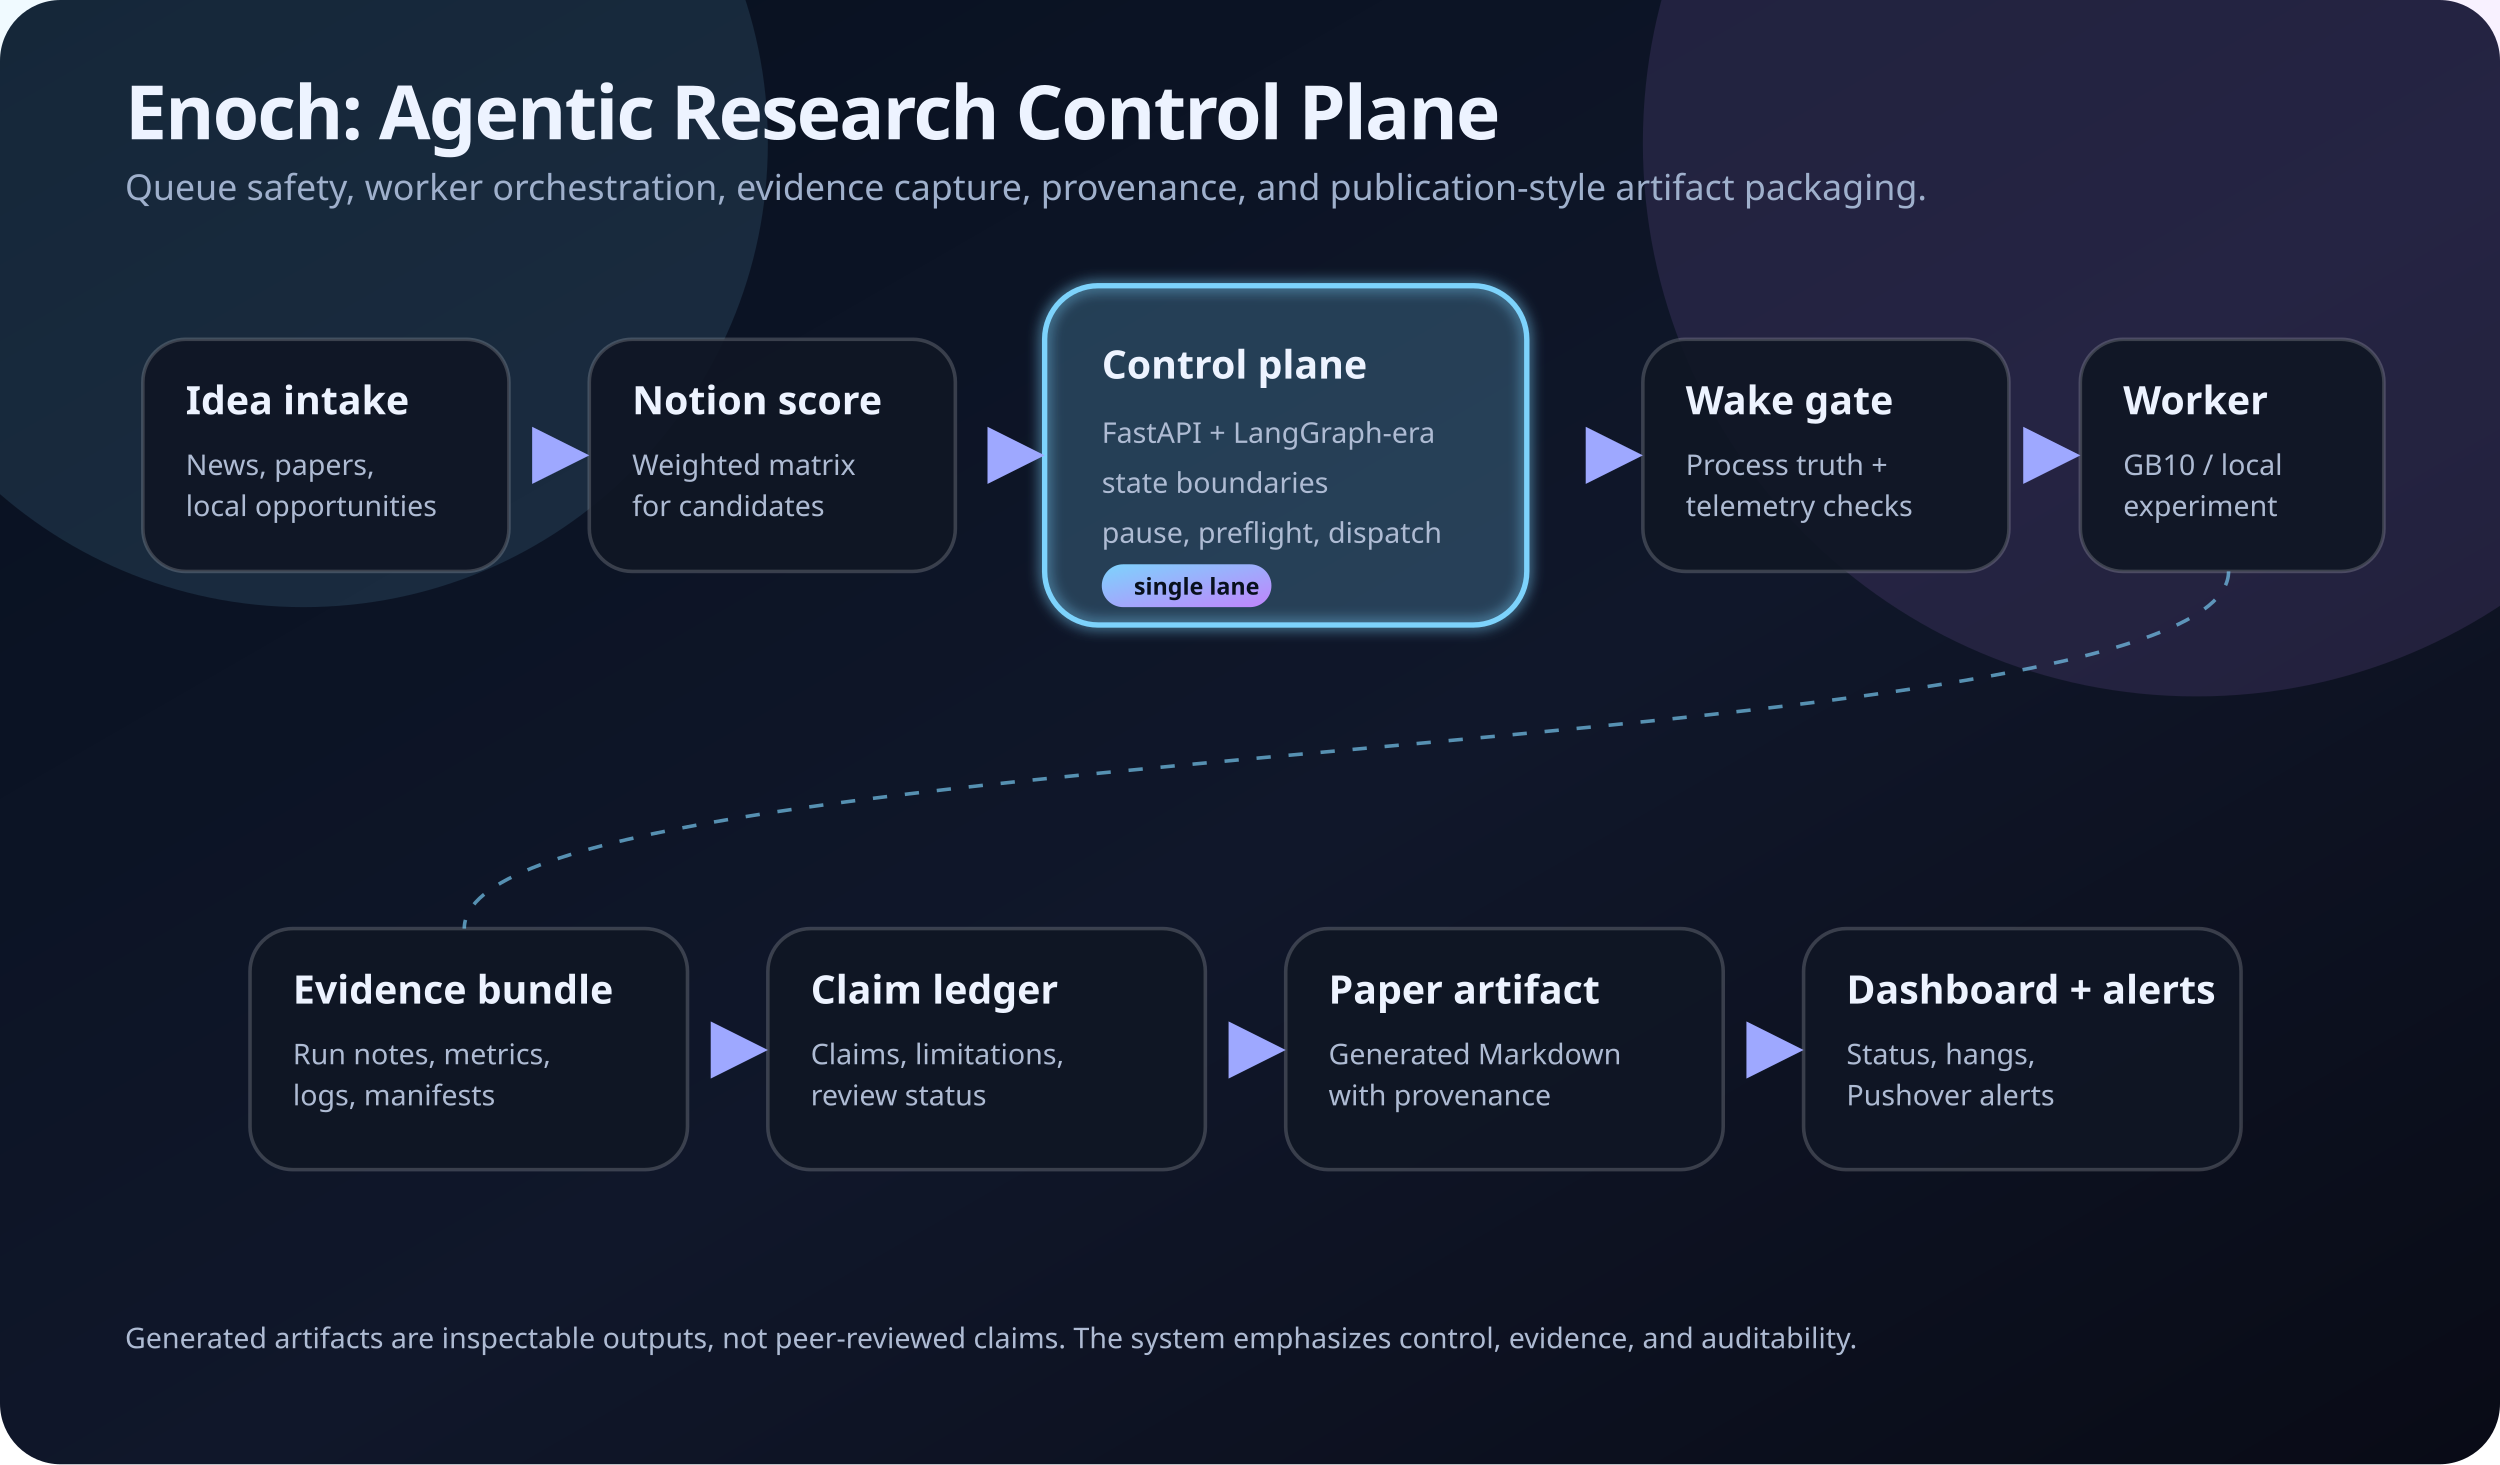
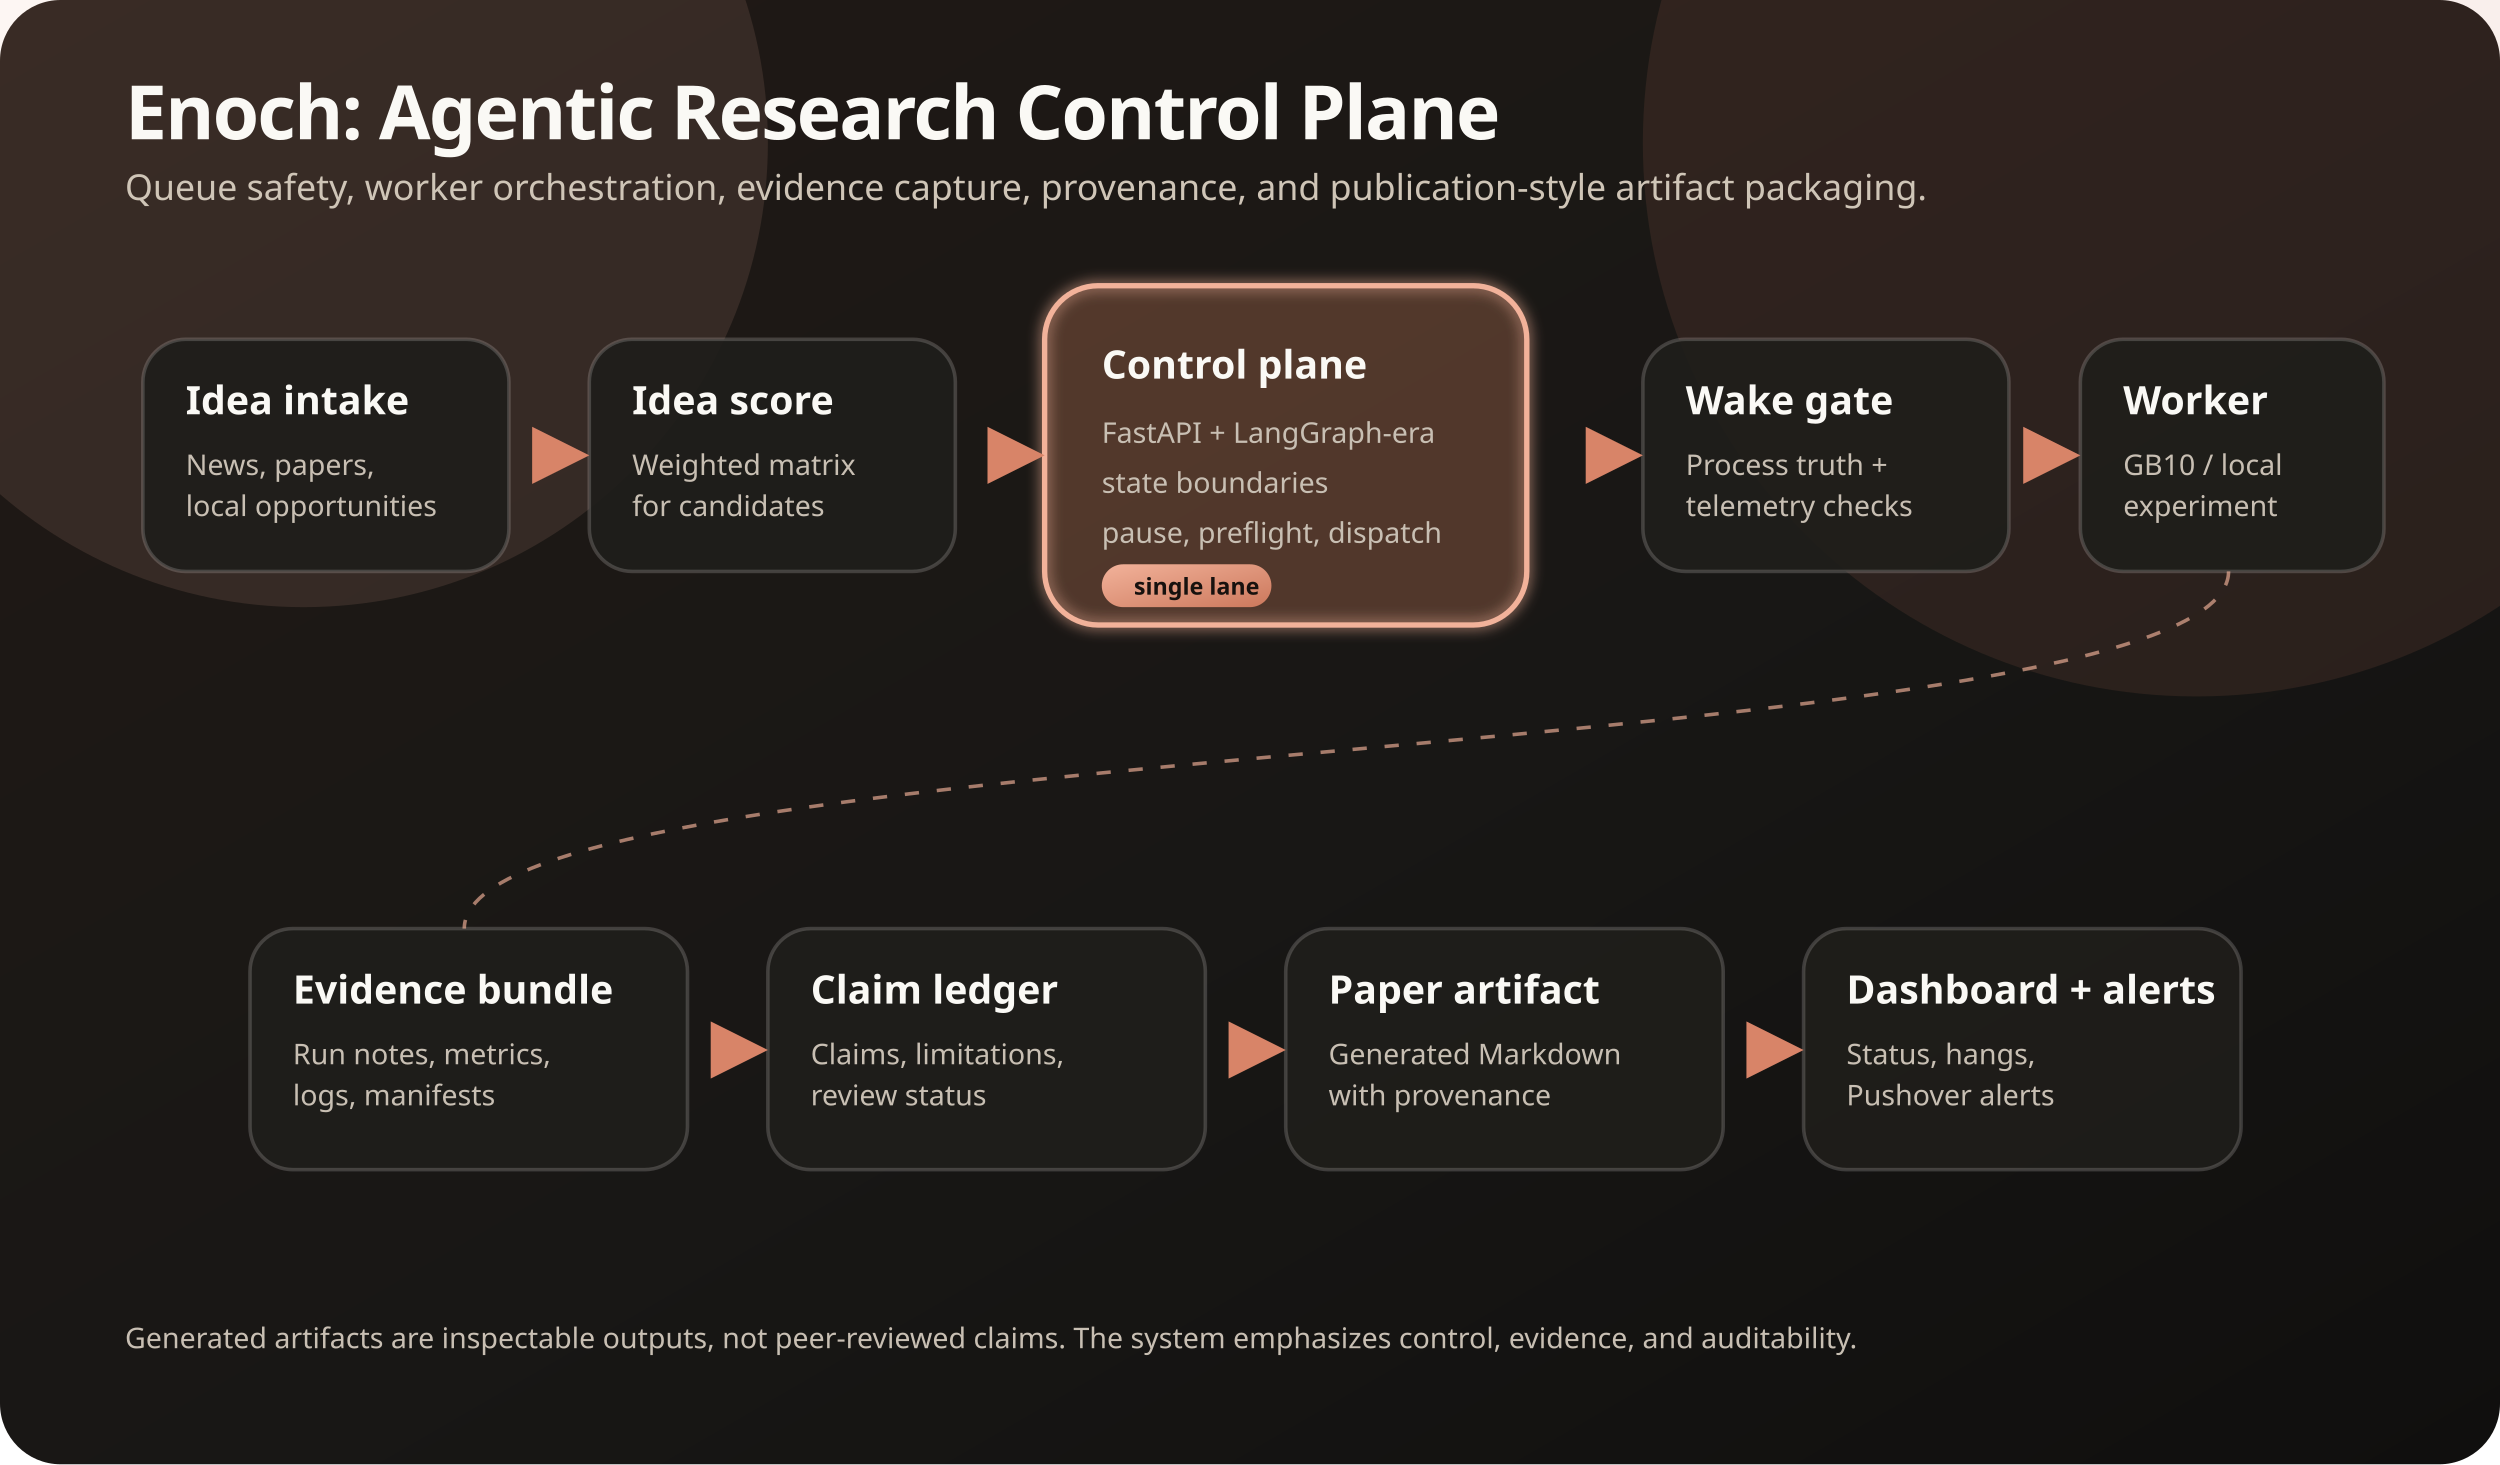
<svg xmlns="http://www.w3.org/2000/svg" viewBox="0 0 1400 820" role="img" aria-labelledby="title desc">
  <defs>
    <linearGradient id="bg" x1="0" y1="0" x2="1" y2="1">
-       <stop stop-color="#07101f" />
-       <stop offset="0.55" stop-color="#10172a" />
-       <stop offset="1" stop-color="#090b16" />
+       <stop stop-color="#211915" />
+       <stop offset="0.55" stop-color="#181715" />
+       <stop offset="1" stop-color="#100f0e" />
    </linearGradient>
    <linearGradient id="accent" x1="0" y1="0" x2="1" y2="1">
-       <stop stop-color="#7dd3fc" />
-       <stop offset="1" stop-color="#c084fc" />
+       <stop stop-color="#f2b29a" />
+       <stop offset="1" stop-color="#cc785c" />
    </linearGradient>
    <filter id="glow">
      <feGaussianBlur stdDeviation="4" result="blur" />
      <feMerge>
        <feMergeNode in="blur" />
        <feMergeNode in="SourceGraphic" />
      </feMerge>
    </filter>
    <style>
-       .title{font:800 42px ui-sans-serif,system-ui,Segoe UI,sans-serif;fill:#edf3ff;letter-spacing:-1px}.sub{font:500 20px ui-sans-serif,system-ui,Segoe UI,sans-serif;fill:#9fb0cc}.box{fill:rgba(16,22,36,.92);stroke:rgba(255,255,255,.18);stroke-width:2}.core{fill:rgba(125,211,252,.12);stroke:#7dd3fc;stroke-width:3}.label{font:800 22px ui-sans-serif,system-ui,Segoe UI,sans-serif;fill:#edf3ff}.small{font:500 16px ui-sans-serif,system-ui,Segoe UI,sans-serif;fill:#aebbd3}.tiny{font:700 13px ui-sans-serif,system-ui,Segoe UI,sans-serif;fill:#08101d}.arrow{stroke:url(#accent);stroke-width:4;fill:none;stroke-linecap:round;stroke-linejoin:round;marker-end:url(#arrow)}.dash{stroke:#7dd3fc;stroke-width:2;stroke-dasharray:8 10;fill:none;opacity:.65}.chip{fill:url(#accent)}
+       .title{font:800 42px ui-sans-serif,system-ui,Segoe UI,sans-serif;fill:#faf9f5;letter-spacing:-1px}.sub{font:500 20px ui-sans-serif,system-ui,Segoe UI,sans-serif;fill:#cfc5b7}.box{fill:rgba(31,30,27,.92);stroke:rgba(250,249,245,.18);stroke-width:2}.core{fill:rgba(216,132,104,.16);stroke:#f2b29a;stroke-width:3}.label{font:800 22px ui-sans-serif,system-ui,Segoe UI,sans-serif;fill:#faf9f5}.small{font:500 16px ui-sans-serif,system-ui,Segoe UI,sans-serif;fill:#c8bfb3}.tiny{font:700 13px ui-sans-serif,system-ui,Segoe UI,sans-serif;fill:#17110e}.arrow{stroke:url(#accent);stroke-width:4;fill:none;stroke-linecap:round;stroke-linejoin:round;marker-end:url(#arrow)}.dash{stroke:#f2b29a;stroke-width:2;stroke-dasharray:8 10;fill:none;opacity:.65}.chip{fill:url(#accent)}
    </style>
    <marker id="arrow" markerWidth="12" markerHeight="12" refX="10" refY="6" orient="auto">
-       <path d="M2 2 L10 6 L2 10 Z" fill="#9ea8ff" />
+       <path d="M2 2 L10 6 L2 10 Z" fill="#d88468" />
    </marker>
  </defs>
  <rect width="1400" height="820" rx="34" fill="url(#bg)" />
-   <circle cx="170" cy="80" r="260" fill="#7dd3fc" opacity=".12" />
-   <circle cx="1230" cy="80" r="310" fill="#c084fc" opacity=".12" />
+   <circle cx="170" cy="80" r="260" fill="#f2b29a" opacity=".12" />
+   <circle cx="1230" cy="80" r="310" fill="#cc785c" opacity=".12" />
  <text x="70" y="78" class="title">Enoch: Agentic Research Control Plane</text>
  <text x="70" y="112" class="sub">Queue safety, worker orchestration, evidence capture, provenance, and publication-style artifact packaging.</text>
  <g transform="translate(80 190)">
    <rect class="box" x="0" y="0" width="205" height="130" rx="24" />
    <text class="label" x="24" y="42">Idea intake</text>
    <text class="small" x="24" y="76">News, papers,</text>
    <text class="small" x="24" y="99">local opportunities</text>
  </g>
  <g transform="translate(330 190)">
    <rect class="box" x="0" y="0" width="205" height="130" rx="24" />
-     <text class="label" x="24" y="42">Notion score</text>
+     <text class="label" x="24" y="42">Idea score</text>
    <text class="small" x="24" y="76">Weighted matrix</text>
    <text class="small" x="24" y="99">for candidates</text>
  </g>
  <g transform="translate(585 160)">
    <rect class="core" x="0" y="0" width="270" height="190" rx="30" filter="url(#glow)" />
    <text class="label" x="32" y="52">Control plane</text>
    <text class="small" x="32" y="88">FastAPI + LangGraph-era</text>
    <text class="small" x="32" y="116">state boundaries</text>
    <text class="small" x="32" y="144">pause, preflight, dispatch</text>
    <rect class="chip" x="32" y="156" width="95" height="24" rx="12" />
    <text class="tiny" x="50" y="173">single lane</text>
  </g>
  <g transform="translate(920 190)">
    <rect class="box" x="0" y="0" width="205" height="130" rx="24" />
    <text class="label" x="24" y="42">Wake gate</text>
    <text class="small" x="24" y="76">Process truth +</text>
    <text class="small" x="24" y="99">telemetry checks</text>
  </g>
  <g transform="translate(1165 190)">
    <rect class="box" x="0" y="0" width="170" height="130" rx="24" />
    <text class="label" x="24" y="42">Worker</text>
    <text class="small" x="24" y="76">GB10 / local</text>
    <text class="small" x="24" y="99">experiment</text>
  </g>
  <path class="arrow" d="M285 255 H330" />
  <path class="arrow" d="M535 255 H585" />
  <path class="arrow" d="M855 255 H920" />
  <path class="arrow" d="M1125 255 H1165" />
  <g transform="translate(140 520)">
    <rect class="box" x="0" y="0" width="245" height="135" rx="24" />
    <text class="label" x="24" y="42">Evidence bundle</text>
    <text class="small" x="24" y="76">Run notes, metrics,</text>
    <text class="small" x="24" y="99">logs, manifests</text>
  </g>
  <g transform="translate(430 520)">
    <rect class="box" x="0" y="0" width="245" height="135" rx="24" />
    <text class="label" x="24" y="42">Claim ledger</text>
    <text class="small" x="24" y="76">Claims, limitations,</text>
    <text class="small" x="24" y="99">review status</text>
  </g>
  <g transform="translate(720 520)">
    <rect class="box" x="0" y="0" width="245" height="135" rx="24" />
    <text class="label" x="24" y="42">Paper artifact</text>
    <text class="small" x="24" y="76">Generated Markdown</text>
    <text class="small" x="24" y="99">with provenance</text>
  </g>
  <g transform="translate(1010 520)">
    <rect class="box" x="0" y="0" width="245" height="135" rx="24" />
    <text class="label" x="24" y="42">Dashboard + alerts</text>
    <text class="small" x="24" y="76">Status, hangs,</text>
    <text class="small" x="24" y="99">Pushover alerts</text>
  </g>
  <path class="dash" d="M1248 320 C1248 430 260 410 260 520" />
  <path class="arrow" d="M385 588 H430" />
  <path class="arrow" d="M675 588 H720" />
  <path class="arrow" d="M965 588 H1010" />
  <text class="small" x="70" y="755">Generated artifacts are inspectable outputs, not peer-reviewed claims. The system emphasizes control, evidence, and auditability.</text>
</svg>
